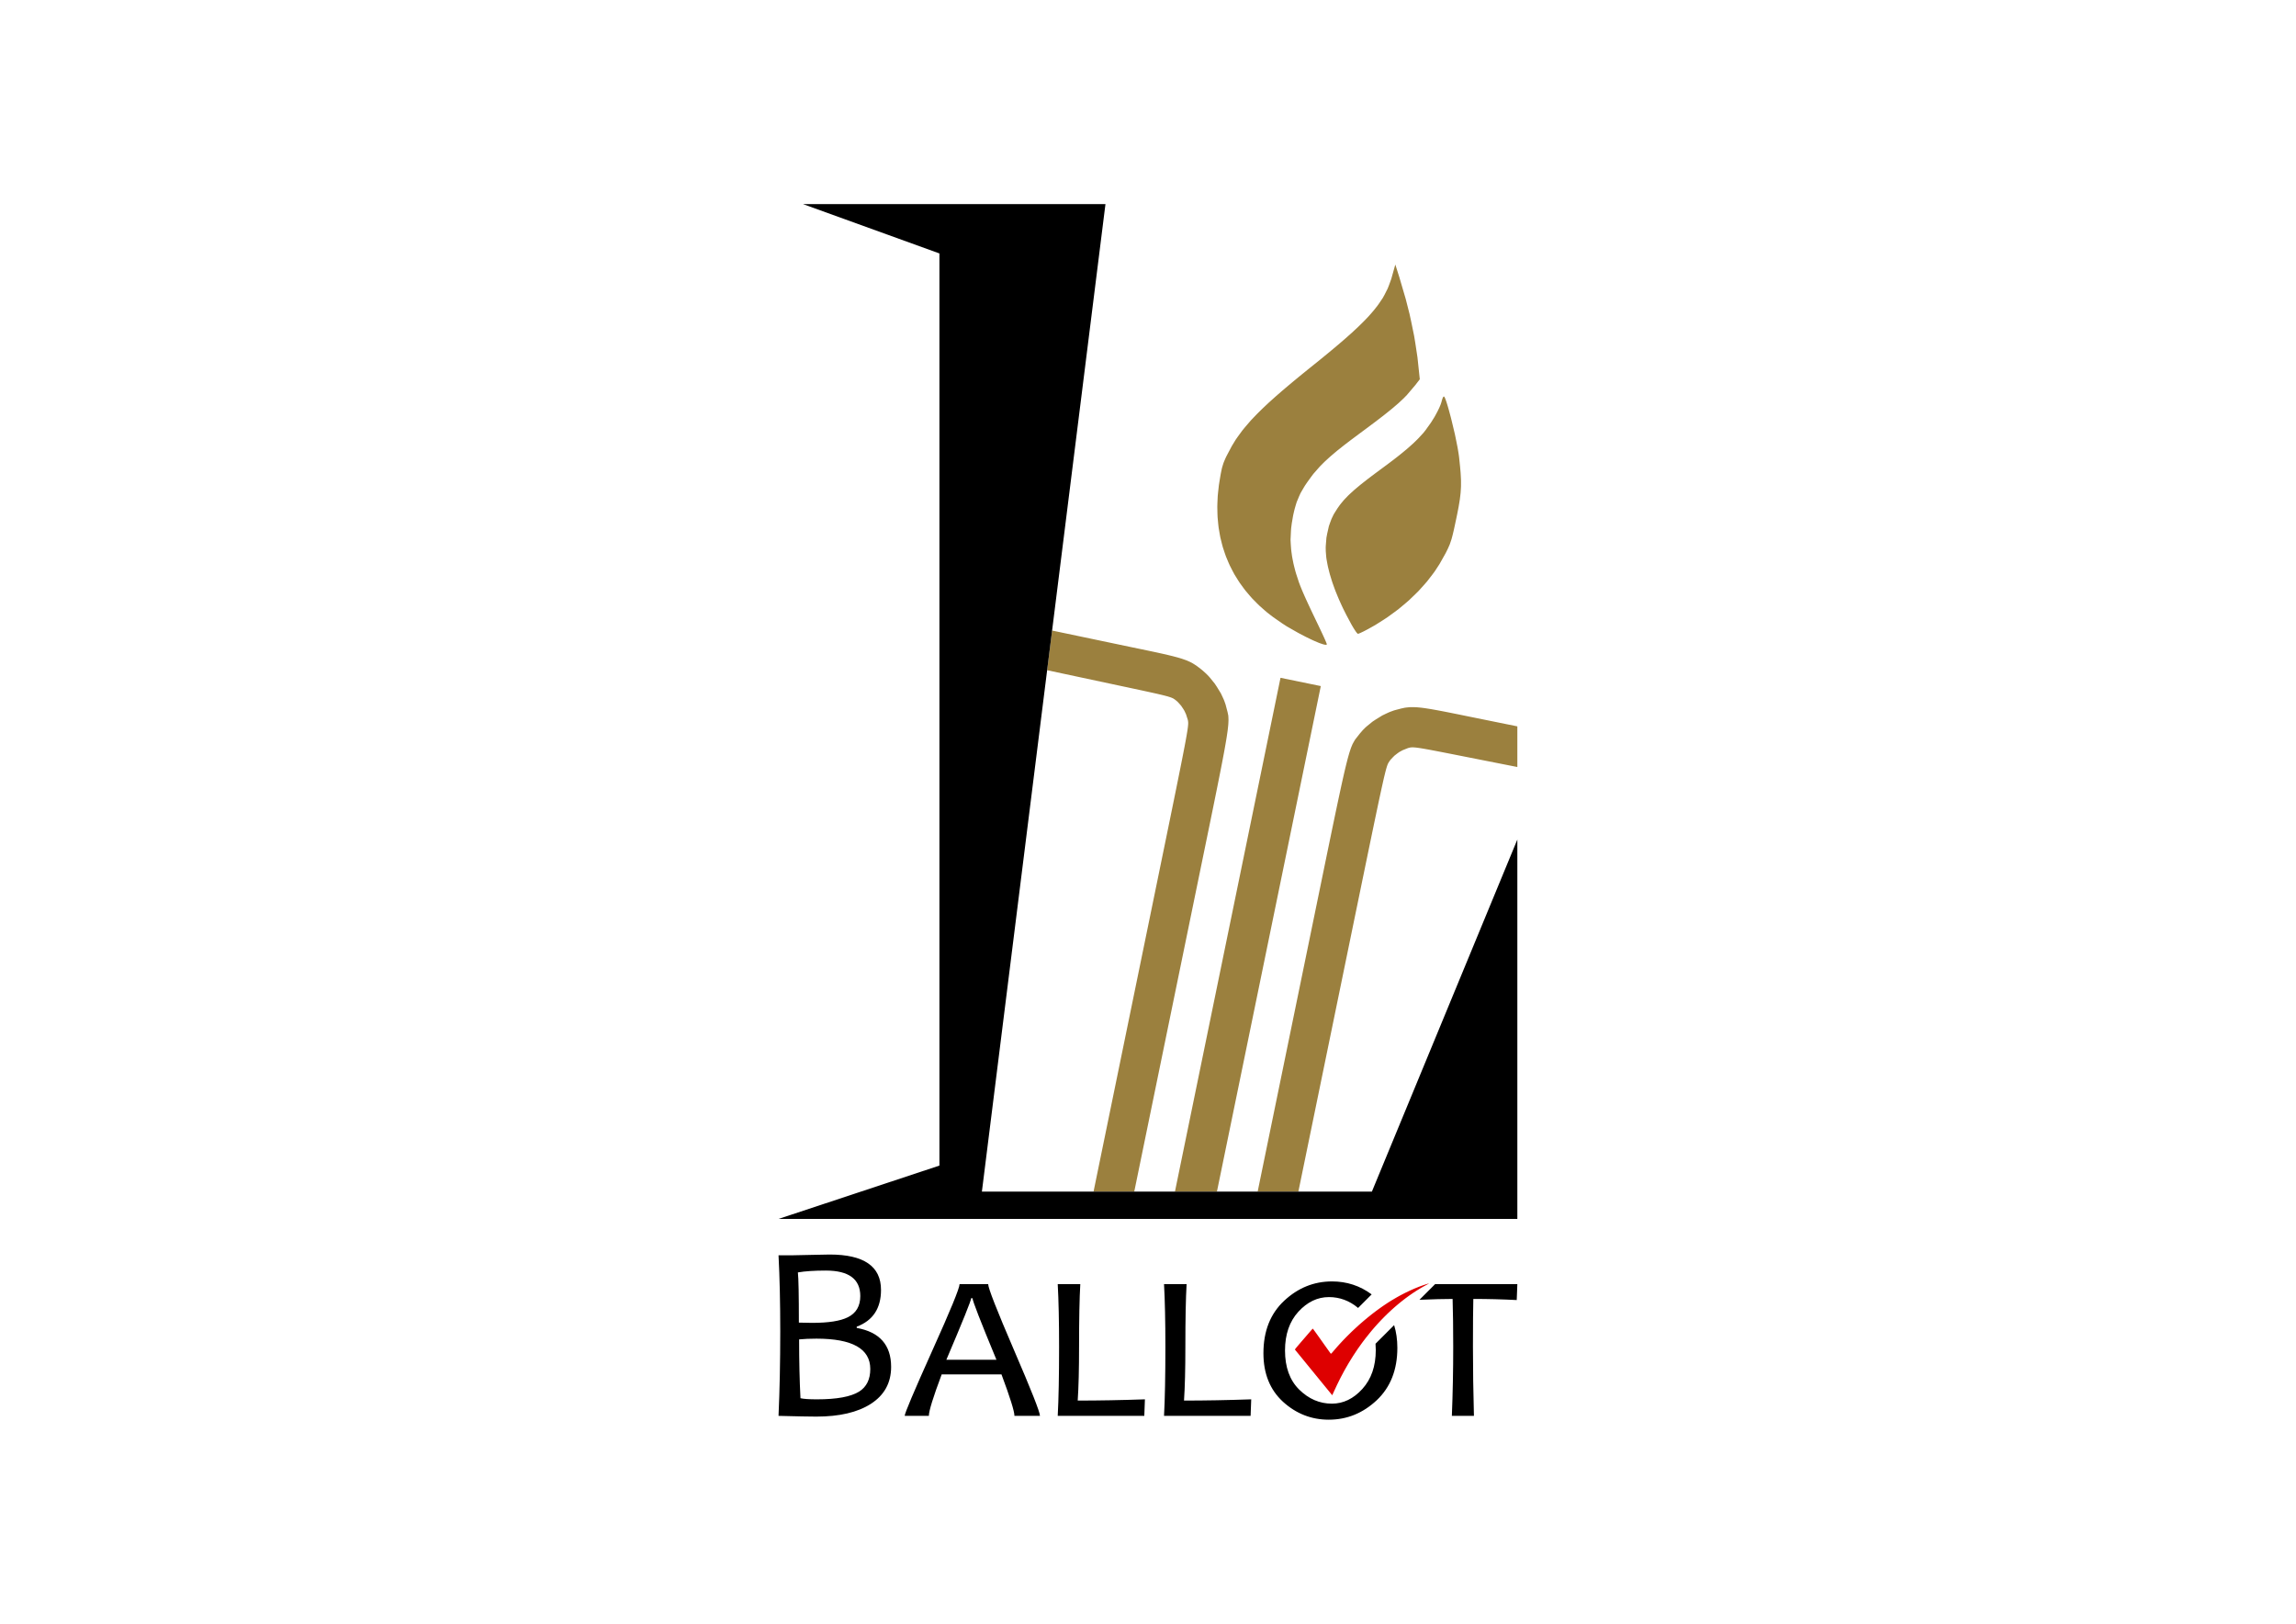
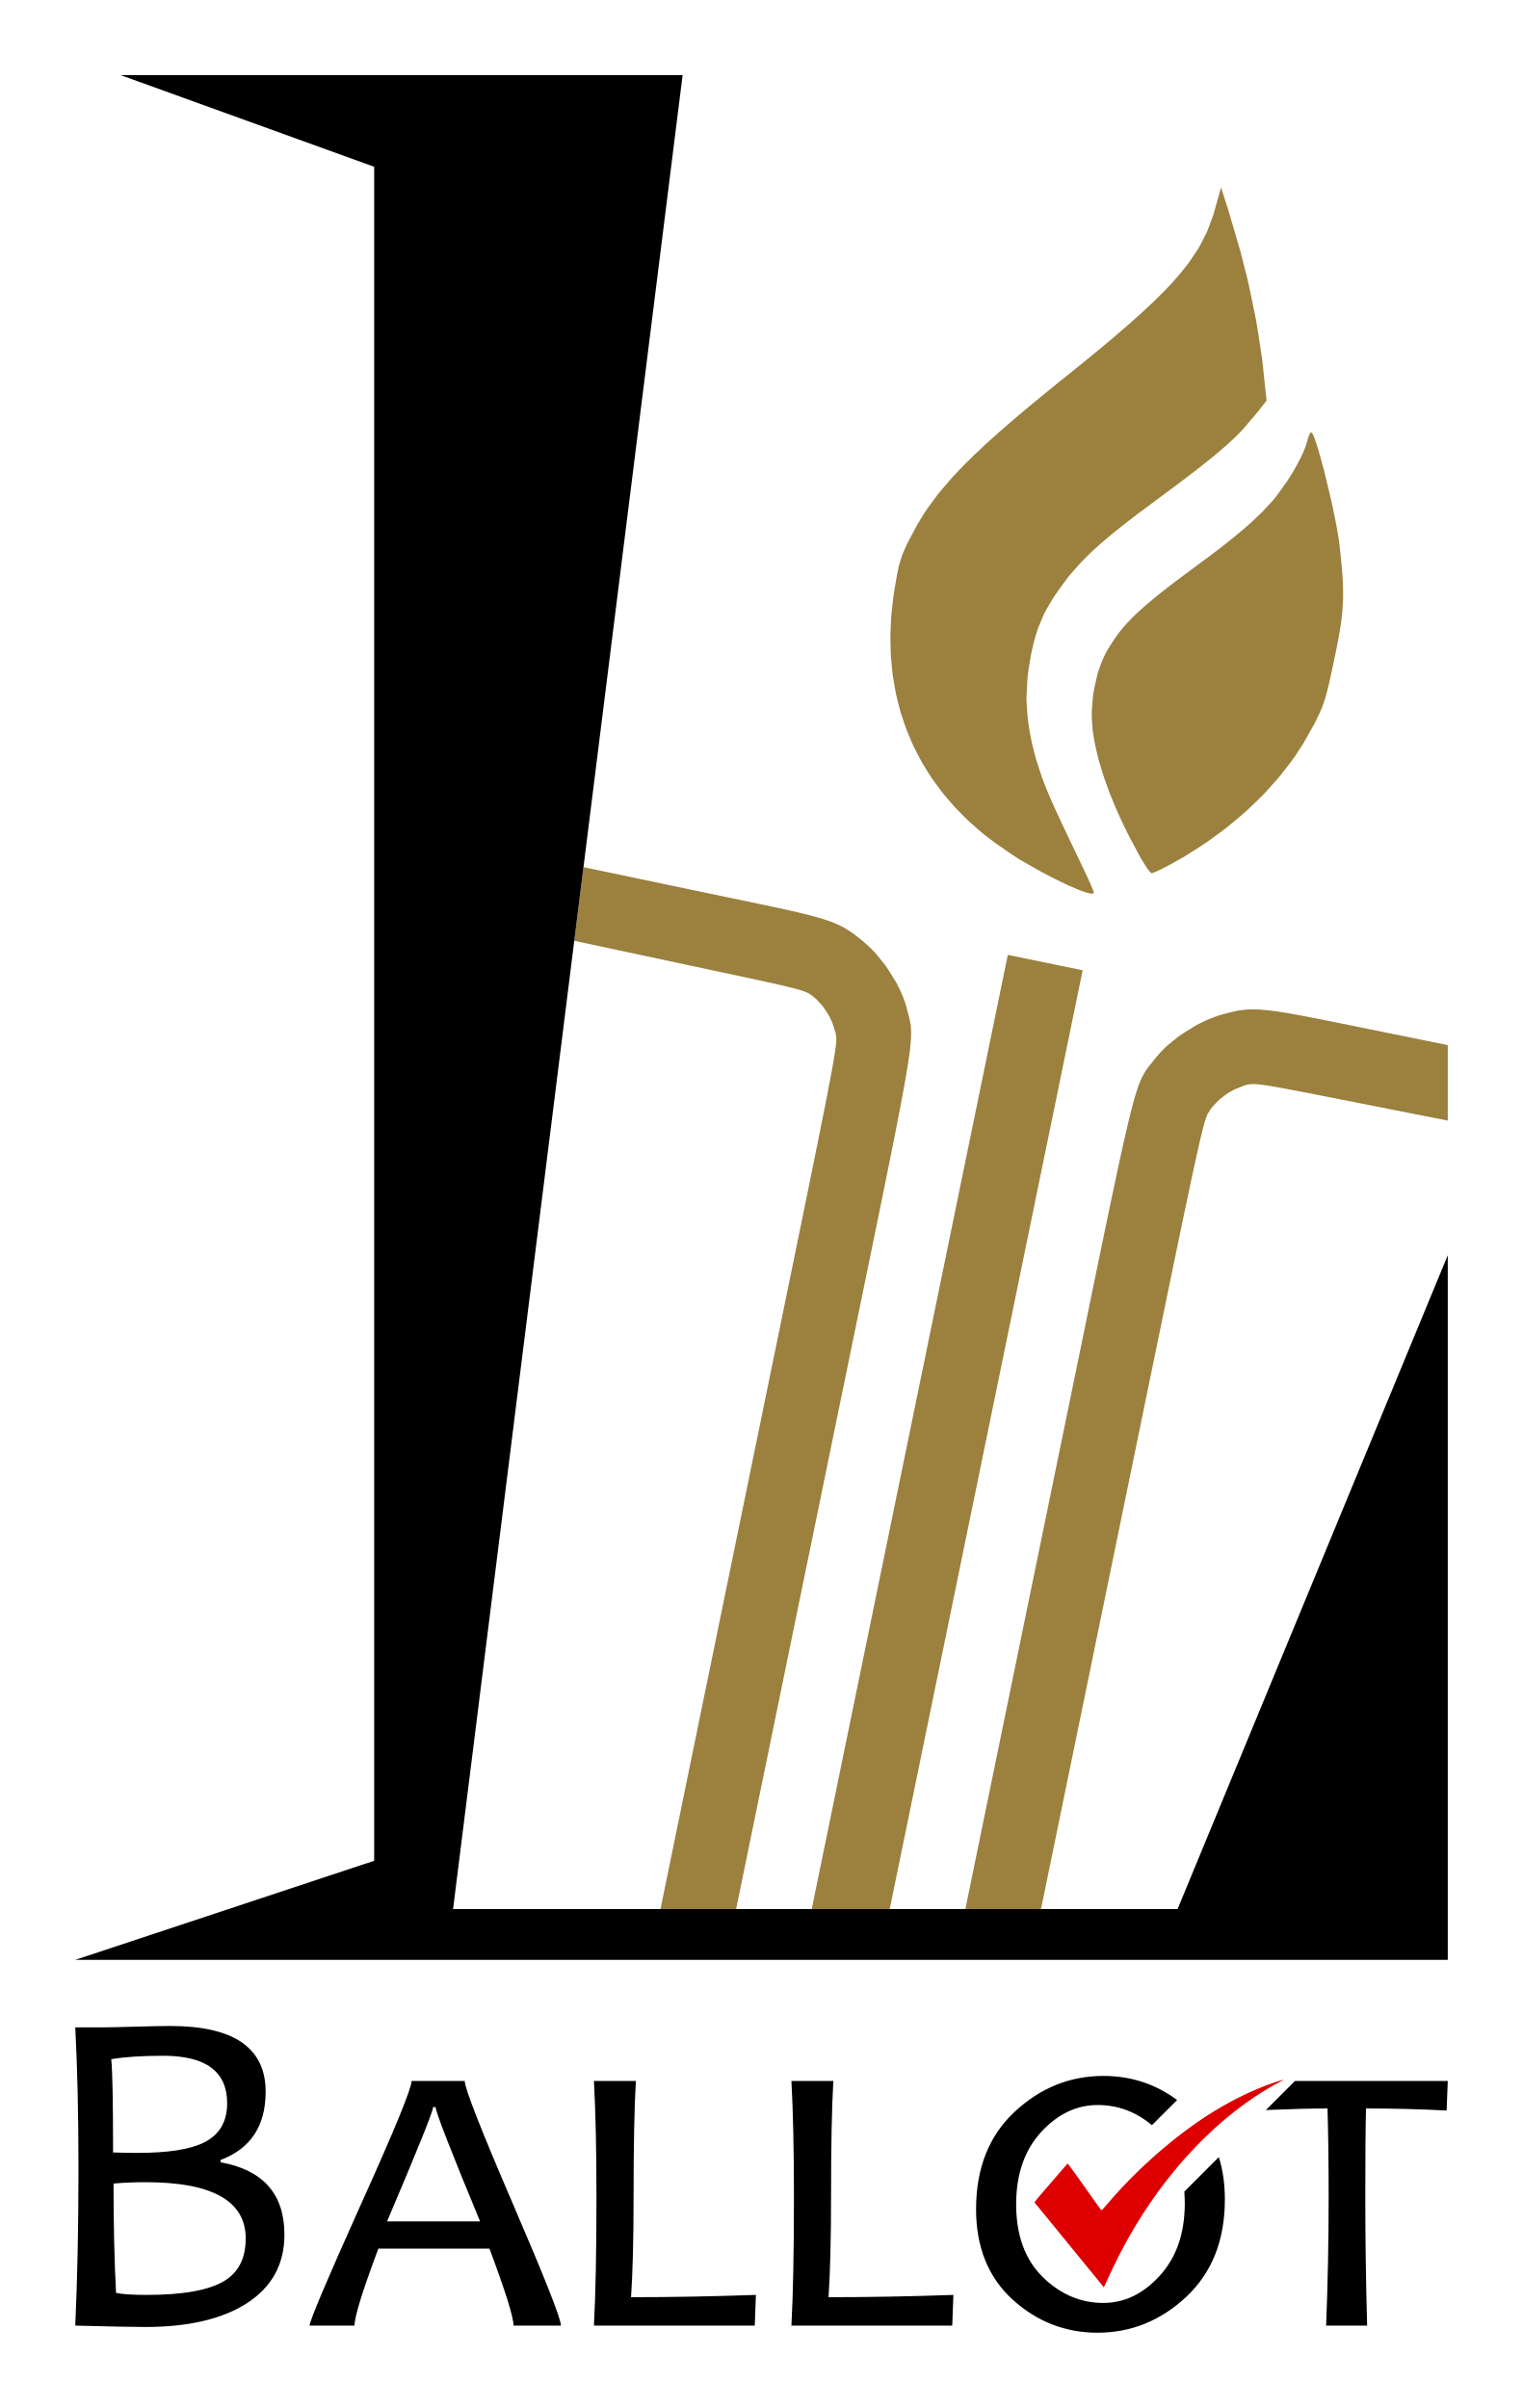
- <svg xmlns="http://www.w3.org/2000/svg" width="100%" height="100%" viewBox="0 0 14174 10023" version="1.1" xml:space="preserve" style="fill-rule:evenodd;clip-rule:evenodd;stroke-linejoin:round;stroke-miterlimit:2;">
+ <svg xmlns="http://www.w3.org/2000/svg" width="100%" height="100%" viewBox="4556 1010 5061 8003" version="1.1" xml:space="preserve" style="fill-rule:evenodd;clip-rule:evenodd;stroke-linejoin:round;stroke-miterlimit:2;">
  <g id="Logo">
    <g id="Ballot">
      <path id="Ballot1" d="M8606.38,8179.15c13.314,42.517 19.97,89.359 19.97,140.529c0,135.512 -42.633,243.364 -127.899,323.554c-85.266,79.684 -183.728,119.525 -295.386,119.525c-107.09,0 -201.238,-36.796 -282.444,-110.389c-80.698,-74.1 -121.047,-174.085 -121.047,-299.954c-0,-136.02 42.633,-243.871 127.899,-323.554c85.266,-79.683 183.728,-119.525 295.386,-119.525c91.173,0 172.781,26.671 244.824,80.013l-83.732,83.732c-53.316,-44.706 -113.358,-67.059 -180.125,-67.059c-70.547,-0 -133.482,30.198 -188.803,90.595c-54.814,60.397 -82.221,140.08 -82.221,239.049c-0,103.03 29.183,183.475 87.55,241.334c58.874,57.859 126.123,86.789 201.746,86.789c70.547,-0 133.228,-30.199 188.042,-90.596c55.321,-60.904 82.982,-140.841 82.982,-239.81c-0,-13.55 -0.504,-26.703 -1.512,-39.462l114.77,-114.771Zm253.066,-253.065l507.653,-0l-3.806,98.208c-88.819,-4.568 -178.146,-6.852 -267.979,-6.852c-1.523,59.89 -2.284,158.352 -2.284,295.386c-0,139.065 2.03,281.175 6.09,426.331l-136.273,-0c5.583,-139.573 8.374,-281.683 8.374,-426.331c-0,-115.21 -1.269,-213.672 -3.807,-295.386c-51.919,0 -120.116,1.756 -204.591,5.267l96.623,-96.623Zm-3358.25,510.835c-0,98.462 -41.872,174.592 -125.615,228.391c-81.714,52.276 -193.879,78.415 -336.497,78.415c-39.588,-0 -117.241,-1.523 -232.959,-4.568c7.106,-157.336 10.658,-330.914 10.658,-520.732c0,-178.653 -3.552,-335.482 -10.658,-470.486l91.357,-0c17.763,-0 53.545,-0.762 107.344,-2.284c53.798,-1.523 92.879,-2.284 117.24,-2.284c211.135,-0 316.703,72.831 316.703,218.494c0,113.688 -49.992,189.311 -149.977,226.869l0,7.613c141.603,25.377 212.404,105.567 212.404,240.572Zm-190.326,-436.989c-0,-105.06 -70.801,-157.59 -212.404,-157.59c-71.055,0 -128.66,3.807 -172.816,11.42c4.06,36.542 6.09,139.826 6.09,309.851c24.87,1.015 52.277,1.522 82.221,1.522c100.492,0 173.578,-11.419 219.256,-34.258c51.769,-25.377 77.653,-69.025 77.653,-130.945Zm61.666,449.931c-0,-124.854 -110.643,-187.281 -331.929,-187.281c-40.603,0 -76.384,1.523 -107.344,4.568c-0,135.512 2.791,256.56 8.374,363.142c19.287,4.568 53.292,6.852 102.015,6.852c122.316,-0 209.105,-15.987 260.366,-47.962c45.678,-28.93 68.518,-75.369 68.518,-139.319Zm1047.55,289.296l-157.59,-0c0,-27.915 -26.645,-113.181 -79.937,-255.798l-369.232,-0c-52.784,140.587 -79.176,225.853 -79.176,255.798l-149.216,-0c0,-15.734 56.337,-148.962 169.01,-399.685c113.181,-250.723 169.771,-388.519 169.771,-413.388l176.622,-0c0,24.362 53.292,160.381 159.874,408.059c106.583,247.17 159.874,382.175 159.874,405.014Zm-268.74,-346.394c-98.462,-237.527 -147.693,-364.157 -147.693,-379.891l-8.375,0c0,13.704 -51.007,140.334 -153.022,379.891l309.09,0Zm916.61,244.379l-3.806,102.015l-534.436,-0c5.583,-104.553 8.374,-246.663 8.374,-426.331c0,-156.321 -2.791,-285.235 -8.374,-386.742l139.319,-0c-5.076,86.788 -7.613,215.703 -7.613,386.742c-0,138.558 -2.792,249.201 -8.375,331.929c131.452,0 269.756,-2.538 414.911,-7.613Zm656.245,-0l-3.807,102.015l-534.436,-0c5.583,-104.553 8.375,-246.663 8.375,-426.331c-0,-156.321 -2.792,-285.235 -8.375,-386.742l139.319,-0c-5.075,86.788 -7.613,215.703 -7.613,386.742c0,138.558 -2.791,249.201 -8.374,331.929c131.452,0 269.755,-2.538 414.911,-7.613Z" />
      <path id="Check" d="M8821.73,7921.74l-0.241,0.241l-0.301,0.196l-0.709,0.467l-0.528,0.332l-1.131,0.679l-0.724,0.422l-3.242,1.855l-2.097,1.161l-4.494,2.458l-2.594,1.373l-22.591,12.472l-15.05,8.731l-7.51,4.57l-15.006,9.274l-7.48,4.841l-14.945,9.818l-7.45,5.112l-14.869,10.331l-7.405,5.353l-14.794,10.843l-7.36,5.61l-14.673,11.341l-7.299,5.852l-14.568,11.808l-7.239,6.092l-14.432,12.291l-7.164,6.304l-14.266,12.743l-7.088,6.545l-14.116,13.181l-6.982,6.756l-13.935,13.618l-6.892,6.967l-13.738,14.025l-6.786,7.164l-13.528,14.432l-6.681,7.359l-13.301,14.825l-6.545,7.555l-13.06,15.202l-6.424,7.736l-31.037,38.667l-20.147,26.452l-9.788,13.557l-19.409,27.312l-9.41,13.964l-18.64,28.126l-9.018,14.357l-17.826,28.91l-8.611,14.719l-16.996,29.633l-8.189,15.066l-16.136,30.312l-7.752,15.383l-15.261,30.945l-7.284,15.684l-4.781,10.301l-2.217,4.795l-2.187,4.705l-1.025,2.217l-2.006,4.313l-0.905,1.976l-1.764,3.785l-0.769,1.674l-1.463,3.152l-0.588,1.297l-1.116,2.398l-0.407,0.875l-0.694,1.523l-0.181,0.392l-2.594,5.7l-45.348,-55.467l-4.976,-6.077l-3.605,-4.419l-1.93,-2.353l-3.936,-4.825l-2.081,-2.549l-4.253,-5.203l-2.217,-2.714l-9.154,-11.19l-4.871,-5.972l-9.923,-12.155l-5.158,-6.304l-21.007,-25.713l-10.466,-12.818l-10.421,-12.744l-5.037,-6.183l-9.953,-12.185l-4.706,-5.761l-13.768,-16.86l-8.777,-10.753l-4.148,-5.067l-8.068,-9.893l-3.71,-4.524l-3.649,-4.464l-1.734,-2.126l-3.394,-4.148l-1.583,-1.945l-3.122,-3.816l-1.448,-1.764l-2.805,-3.438l-1.281,-1.569l-2.489,-3.031l-1.101,-1.357l-2.141,-2.609l-0.92,-1.131l-1.765,-2.142l-0.723,-0.89l-1.358,-1.658l-0.527,-0.634l-0.935,-1.131l-0.302,-0.362l-0.483,-0.588l-0.06,-0.075l-0.603,-0.92l-0.076,-0.784l0.272,-0.649l0.332,-0.709l0.271,-0.467l0.618,-0.981l0.423,-0.618l0.95,-1.327l0.618,-0.814l1.342,-1.719l0.83,-1.041l1.794,-2.217l1.071,-1.297l2.277,-2.745l1.342,-1.613l2.836,-3.348l1.628,-1.93l3.439,-4.027l1.96,-2.307l4.087,-4.766l2.323,-2.699l4.795,-5.58l2.685,-3.122l5.579,-6.47l3.092,-3.574l6.379,-7.42l3.529,-4.071l9.818,-11.401l7.027,-8.144l3.469,-4.011l6.831,-7.933l3.047,-3.544l2.986,-3.468l1.342,-1.554l2.594,-3.016l1.116,-1.297l6.409,-7.314l3.831,-4.298l1.583,-1.704l1.508,-1.629l0.649,-0.679l1.221,-1.266l0.483,-0.468l0.874,-0.859l0.302,-0.242l0.483,-0.392l0.09,0l0.392,0.392l0.543,0.649l0.392,0.512l0.89,1.147l0.558,0.739l1.206,1.598l0.724,0.965l1.523,2.051l0.86,1.177l1.795,2.458l1.01,1.372l2.066,2.835l1.131,1.554l2.323,3.197l1.251,1.719l5.218,7.239l2.911,4.056l6.002,8.37l3.257,4.555l6.651,9.335l3.514,4.946l7.133,10.059l3.71,5.233l10.858,15.337l6.937,9.788l3.273,4.599l6.379,8.988l2.926,4.132l5.685,7.978l2.534,3.544l2.458,3.454l1.146,1.598l2.232,3.122l1.025,1.433l1.976,2.759l0.875,1.222l1.704,2.368l0.739,1.025l1.402,1.945l0.588,0.8l1.086,1.508l0.422,0.573l0.755,1.025l0.241,0.317l0.407,0.528l0.06,0.075l0.664,0.347l0.558,-0.03l0.362,-0.151l0.784,-0.422l0.498,-0.377l1.07,-0.875l0.649,-0.618l1.402,-1.372l0.845,-0.89l1.779,-1.915l1.056,-1.192l2.232,-2.533l1.312,-1.508l2.73,-3.198l1.583,-1.855l19.65,-22.756l13.422,-15.066l6.862,-7.48l13.829,-14.915l7.043,-7.39l14.191,-14.733l7.208,-7.284l29.167,-28.895l14.99,-14.04l30.207,-27.779l15.382,-13.392l15.443,-13.301l7.766,-6.5l15.564,-12.924l7.827,-6.304l15.684,-12.502l7.857,-6.092l15.744,-12.065l7.872,-5.851l15.775,-11.582l7.887,-5.595l15.759,-11.07l7.857,-5.338l15.714,-10.527l7.827,-5.052l15.639,-9.953l7.782,-4.75l28.759,-16.951l19.59,-10.934l9.923,-5.233l19.906,-10.315l9.969,-4.901l19.937,-9.592l9.893,-4.479l19.71,-8.731l9.682,-4.012l19.213,-7.766l9.32,-3.484l18.443,-6.681l8.853,-2.88l8.777,-2.82l4.283,-1.282l8.475,-2.489l4.117,-1.116l0.226,0.031Z" style="fill:#de0000;fill-rule:nonzero;" />
    </g>
    <g id="Legacy">
      <path id="Torch" d="M6494.98,3891.89l492.484,103.261l58.543,12.107l35.691,7.491l16.188,3.405l31.471,6.623l14.213,3.078l27.581,6.06l12.464,2.797l24.068,5.573l10.851,2.623l21.022,5.105l9.388,2.479l18.247,4.849l8.242,2.321l15.758,4.731l7.14,2.331l26.598,9.314l11.095,4.872l21.042,9.979l9.387,5.542l18.347,11.624l9.139,6.748l18.53,14.175l10.383,8.339l23.533,21.173l15.595,15.85l7.559,8.701l29.503,36.46l13.129,19.82l24.7,40.343l9.596,20.194l9.144,20.102l3.661,9.706l6.778,19.38l2.367,9.126l9.631,36.461l4.592,21.994l0.819,13.6l0.453,14.231l-0.316,8.418l-0.849,17.891l-1.037,10.783l-2.445,22.983l-1.898,13.827l-4.289,29.281l-2.823,17.564l-3.067,17.985l-1.712,9.859l-3.532,20.246l-1.928,10.914l-4.163,22.552l-2.282,12.255l-4.749,25.023l-2.546,13.537l-5.382,27.72l-2.9,14.878l-5.97,30.584l-3.3,16.445l-6.665,33.584l-3.611,17.952l-7.33,36.824l-4.042,19.67l-8.088,40.125l-4.322,21.419l-8.891,43.651l-4.785,23.287l-9.65,47.344l-91.519,445.402l-377.625,1838.39l-251.347,-0l377.869,-1840.35l19.125,-93.074l12.081,-59.177l38.28,-186.299l9.851,-48.324l13.937,-67.828l4.291,-21.268l8.579,-41.752l3.967,-19.685l7.944,-38.662l3.656,-18.178l7.25,-35.663l3.438,-16.731l6.585,-32.814l3.159,-15.374l6.028,-30.102l2.821,-14.108l5.561,-27.448l2.557,-12.828l4.991,-25.051l2.309,-11.622l4.51,-22.716l2.002,-10.506l4.046,-20.455l1.785,-9.451l3.537,-18.36l1.659,-8.456l6.007,-31.912l2.424,-13.326l4.417,-24.935l1.714,-10.251l3.117,-18.996l1.081,-7.554l1.885,-14.144l0.588,-5.534l0.913,-10.181l0.187,-3.967l0.084,-7.288l-0.121,-2.852l-1.245,-9.996l-1.017,-4.607l-10.687,-33.615l-10.056,-21.781l-6.208,-10.308l-13.324,-20.018l-7.707,-9.124l-16.054,-17.437l-8.908,-7.486l-9.558,-7.384l-6.948,-4.412l-4.5,-2.181l-9.967,-4.248l-6.914,-2.284l-15.2,-4.773l-10.367,-2.68l-10.879,-2.864l-6.284,-1.527l-13.156,-3.253l-7.505,-1.699l-15.659,-3.689l-8.862,-1.978l-18.477,-4.11l-10.445,-2.304l-21.567,-4.746l-12.028,-2.628l-25.034,-5.458l-13.851,-2.925l-28.652,-6.201l-15.811,-3.328l-32.571,-7.006l-17.921,-3.761l-473.272,-101.023l30.651,-244.91Zm758.441,3462.96l651.616,-3171.24l248.702,51.102l-641.116,3120.14l-259.202,-0Zm510.549,-0l433.168,-2108.11l10.203,-49.273l4.769,-23.212l9.413,-45.429l4.398,-21.404l8.745,-41.796l4.027,-19.594l8.048,-38.405l3.836,-17.906l7.367,-35.088l3.511,-16.323l6.808,-31.984l3.201,-14.816l6.279,-29.028l2.923,-13.459l5.766,-26.15l2.719,-12.087l5.314,-23.571l2.472,-10.881l4.894,-21.145l2.3,-9.66l4.58,-18.852l2.082,-8.605l8.229,-32.398l3.707,-13.455l7.133,-25.162l3.374,-10.303l6.378,-19.19l3.12,-7.92l6.067,-14.62l3.066,-6.125l12.108,-21.468l6.748,-9.139l14.324,-18.107l8.873,-11.451l19.781,-22.877l15.123,-15.115l8.444,-7.455l35.673,-29.115l19.821,-13.129l40.646,-25.031l20.755,-10.03l20.737,-9.563l10.161,-3.961l20.288,-7.377l9.763,-2.785l35.447,-9.29l21.618,-4.669l10.886,-1.377l21.891,-2.178l12.192,-0.087l25.272,0.48l14.961,1.346l15.398,1.515l8.43,1.025l17.506,2.34l9.664,1.515l19.871,3.062l11.065,1.959l22.749,3.968l12.572,2.269l25.928,4.935l14.365,2.716l29.514,5.828l16.294,3.27l33.568,6.74l18.404,3.703l37.833,7.774l20.741,4.183l295.819,60.05l0,250.903l-345.683,-68.28l-50.646,-10.014l-30.72,-6.077l-13.898,-2.698l-26.876,-5.287l-12.165,-2.343l-23.349,-4.483l-10.431,-1.987l-20.185,-3.833l-8.923,-1.676l-17.186,-3.139l-7.582,-1.322l-14.548,-2.597l-6.392,-0.999l-12.167,-1.95l-5.337,-0.783l-19.255,-2.621l-7.179,-0.611l-13.033,-0.793l-5.056,0.14l-9.178,0.706l-3.942,0.839l-7.675,1.801l-4.02,1.216l-32.767,13.061l-21.065,11.538l-9.754,6.95l-19.044,14.702l-8.554,8.375l-16.267,17.236l-6.809,9.44l-7.837,12.528l-2.564,5.6l-1.468,3.704l-2.925,8.118l-1.643,5.318l-3.486,11.615l-2.001,7.444l-4.158,16.032l-2.452,10.022l-5.214,21.55l-3.026,13.202l-6.32,28.078l-3.77,16.819l-3.788,17.288l-2.011,9.405l-4.206,19.322l-2.227,10.46l-4.655,21.508l-2.46,11.59l-5.045,23.784l-2.708,12.797l-5.539,26.195l-2.881,14.018l-6.066,28.758l-3.234,15.359l-6.533,31.411l-3.513,16.716l-7.106,34.199l-3.732,18.163l-7.71,37.139l-4.042,19.67l-8.329,40.154l-4.367,21.252l-8.979,43.319l-14.278,69.486l-5.124,24.553l-32.504,158.189l-11.844,57.261l-25.288,123.07l-327.051,1590.97l-251.36,-0Zm873.601,-5647.22l40.513,138.083l23.476,92.167l9.901,45.47l18.551,90.527l7.267,44.143l13.182,87.224l4.458,41.76l9.961,94.103l-28.121,36.322l-51.273,60.313l-19.131,19.712l-10.737,10.204l-22.229,20.646l-12.702,10.978l-26.571,22.66l-15.184,12.353l-31.957,25.559l-18.409,14.283l-18.831,14.432l-10.075,7.748l-20.649,15.629l-11.043,8.256l-22.572,16.963l-12.134,8.974l-24.646,18.264l-13.239,9.769l-59.201,44.231l-35.299,26.914l-15.759,12.472l-30.335,24.164l-13.565,11.351l-26.069,22.134l-11.734,10.471l-22.531,20.583l-10.223,9.996l-19.689,19.754l-9,9.775l-34.186,39.082l-15.469,20.621l-22.267,30.77l-13.307,19.652l-5.874,9.475l-21.819,37.382l-8.564,18.741l-15.786,37.836l-6.234,20.397l-5.994,20.762l-2.728,10.985l-5.249,22.486l-2.387,11.998l-7.644,44.85l-3.746,29.313l-1.087,14.465l-2.701,57.49l1.554,28.753l2.081,28.862l1.719,14.57l4.041,29.264l2.683,14.846l5.998,30.059l3.676,15.365l7.985,31.096l4.714,16.049l17.568,53.644l7.113,18.899l4.156,10.357l8.685,21.186l5.098,11.887l10.795,24.682l6.309,14.021l13.396,29.222l7.804,16.685l16.459,34.957l9.552,20.028l9.791,20.392l5.208,10.967l10.732,22.313l5.792,11.951l20.221,42.642l11.742,25.427l4.698,10.391l4.399,9.937l1.804,4.219l3.398,7.924l1.236,3.161l2.219,5.64l0.654,1.783l0.875,3.008l-0.093,0.452l-1.112,1.971l-1.345,0.43l-3.338,0.571l-2.474,-0.194l-5.443,-0.647l-3.361,-0.848l-7.308,-1.894l-4.278,-1.35l-18.767,-6.527l-11.503,-4.799l-24.118,-10.297l-13.532,-6.393l-27.95,-13.441l-14.928,-7.623l-30.216,-15.791l-15.451,-8.516l-62.147,-35.47l-28.481,-18.498l-55.942,-38.907l-35.272,-27.12l-16.644,-14.18l-32.501,-28.75l-15.237,-14.913l-29.748,-30.304l-13.814,-15.72l-27.008,-31.784l-12.408,-16.452l-24.194,-33.248l-11,-17.184l-21.395,-34.637l-9.593,-17.916l-18.445,-35.994l-8.217,-18.497l-15.572,-37.367l-6.75,-19.138l-12.728,-38.59l-5.283,-19.779l-9.869,-39.887l-3.756,-20.33l-6.967,-41.019l-2.304,-20.895l-3.973,-42.21l-0.853,-21.461l-0.934,-43.236l0.583,-21.951l2.029,-44.276l2.185,-22.486l5.067,-45.301l3.621,-22.977l4.77,-28.946l2.91,-16.839l1.442,-7.402l5.666,-27.19l3.167,-11.21l6.586,-21.347l4.189,-10.45l9.059,-21.152l6.011,-12.432l32.218,-60.851l23.942,-39.302l13.668,-19.498l28.512,-38.992l16.492,-19.861l34.493,-40.197l19.953,-21.034l20.452,-21.169l11.042,-10.926l22.524,-22.078l12.086,-11.419l24.717,-23.198l13.311,-12.031l27.153,-24.347l14.568,-12.794l29.725,-25.782l15.9,-13.542l32.495,-27.412l17.338,-14.424l35.387,-29.253l18.867,-15.367l38.551,-31.273l20.487,-16.37l63.932,-51.585l39.584,-32.475l18.459,-15.294l35.858,-30.019l16.658,-14.172l32.362,-27.911l14.962,-13.184l29.047,-25.921l13.314,-12.424l25.945,-24.202l11.891,-11.617l23.07,-22.829l10.575,-10.944l20.394,-21.651l9.214,-10.439l17.913,-20.668l8.126,-10.113l15.632,-19.88l7.128,-9.846l26.247,-38.671l10.543,-19.198l19.532,-38.48l7.829,-19.756l14.606,-40.121l5.952,-21.32l18.959,-67.424m302.648,816.465l2.677,4.556l1.595,3.705l3.337,8.226l1.963,5.352l3.939,11.413l2.077,6.71l4.392,14.177l2.372,7.949l4.697,16.517l2.488,8.916l10.108,37.58l5.128,20.533l20.448,85.497l8.341,40.829l7.984,39.893l3.03,17.745l2.821,17.232l1.227,7.792l2.078,15.115l0.765,6.598l5.918,56.827l2.947,33.438l0.902,15.109l1.52,29.296l0.154,13.777l-0.036,26.934l-0.673,13.214l-1.663,26.443l-1.475,13.678l-3.33,27.671l-2.372,14.986l-5.141,30.754l-3.289,17.155l-7.008,35.633l-4.241,20.258l-9.407,44.252l-5.427,24.883l-2.485,10.565l-4.738,19.998l-2.233,8.574l-4.386,16.379l-2.271,7.231l-9.06,26.886l-5.635,12.902l-5.818,13.021l-3.311,6.939l-7.122,14.403l-4.117,8.187l-37.226,66.105l-28.02,43.098l-15.487,21.089l-32.118,41.628l-17.504,20.202l-35.941,39.979l-19.43,19.257l-39.644,38.117l-21.115,18.283l-43.133,35.987l-22.769,17.157l-46.441,33.737l-24.332,15.972l-49.476,31.306l-25.864,14.636l-20.4,11.36l-9.351,4.991l-18.112,9.396l-7.578,3.626l-13.992,6.551l-4.869,1.906l-4.339,1.622l-1.587,0.459l-2.628,0.56l-0.603,-0.124l-5.84,-5.599l-6.085,-7.848l-3.713,-5.633l-7.948,-12.158l-4.338,-7.175l-8.989,-15.121l-4.529,-8.157l-30.467,-57.001l-18.77,-37.475l-8.609,-18.499l-16.662,-36.649l-7.54,-17.965l-14.585,-35.672l-6.472,-17.432l-12.372,-34.589l-5.344,-16.807l-10.115,-33.34l-4.231,-16.107l-7.889,-31.94l-3.043,-15.392l-5.544,-30.358l-1.87,-14.601l-2.673,-34.01l-0.419,-23.571l0.576,-11.978l3.891,-48.37l4.501,-23.817l10.614,-47.068l7.583,-21.613l7.898,-21.234l4.457,-9.845l9.291,-19.219l5.161,-8.68l19.627,-30.92l13.925,-19.603l7.641,-9.662l16.05,-19.244l8.984,-9.701l18.965,-19.667l10.827,-10.264l22.819,-20.838l13.066,-11.218l27.492,-22.942l15.865,-12.606l33.136,-25.945l18.967,-14.326l19.421,-14.625l10.377,-7.686l21.222,-15.747l11.285,-8.285l51.641,-38.401l31.194,-23.752l14.211,-11.061l27.32,-21.721l12.382,-10.18l23.991,-20.048l10.824,-9.48l20.875,-18.645l9.523,-8.883l18.245,-17.694l8.36,-8.572l31.216,-33.801l13.276,-16.83l33.306,-46.647l21.136,-33.673l9.14,-16.58l8.884,-16.476l3.889,-7.841l7.505,-15.502l3.116,-7.136l5.762,-13.897l2.13,-6.16l3.743,-11.72l1.006,-4.899l5.814,-17.97l2.423,-4.529l1.185,-1.563l2.353,-2.659l1.103,-0.401" style="fill:#9b803e;fill-rule:nonzero;" />
      <path id="Legacy1" d="M6824.4,1259.74l-762.811,6095.11l2407.62,-0l897.892,-2173.01l0,2341.74l-4560.97,-0l993.244,-329.243l-0,-5630.06l-842.271,-304.55l1867.3,-0Z" />
    </g>
  </g>
</svg>
